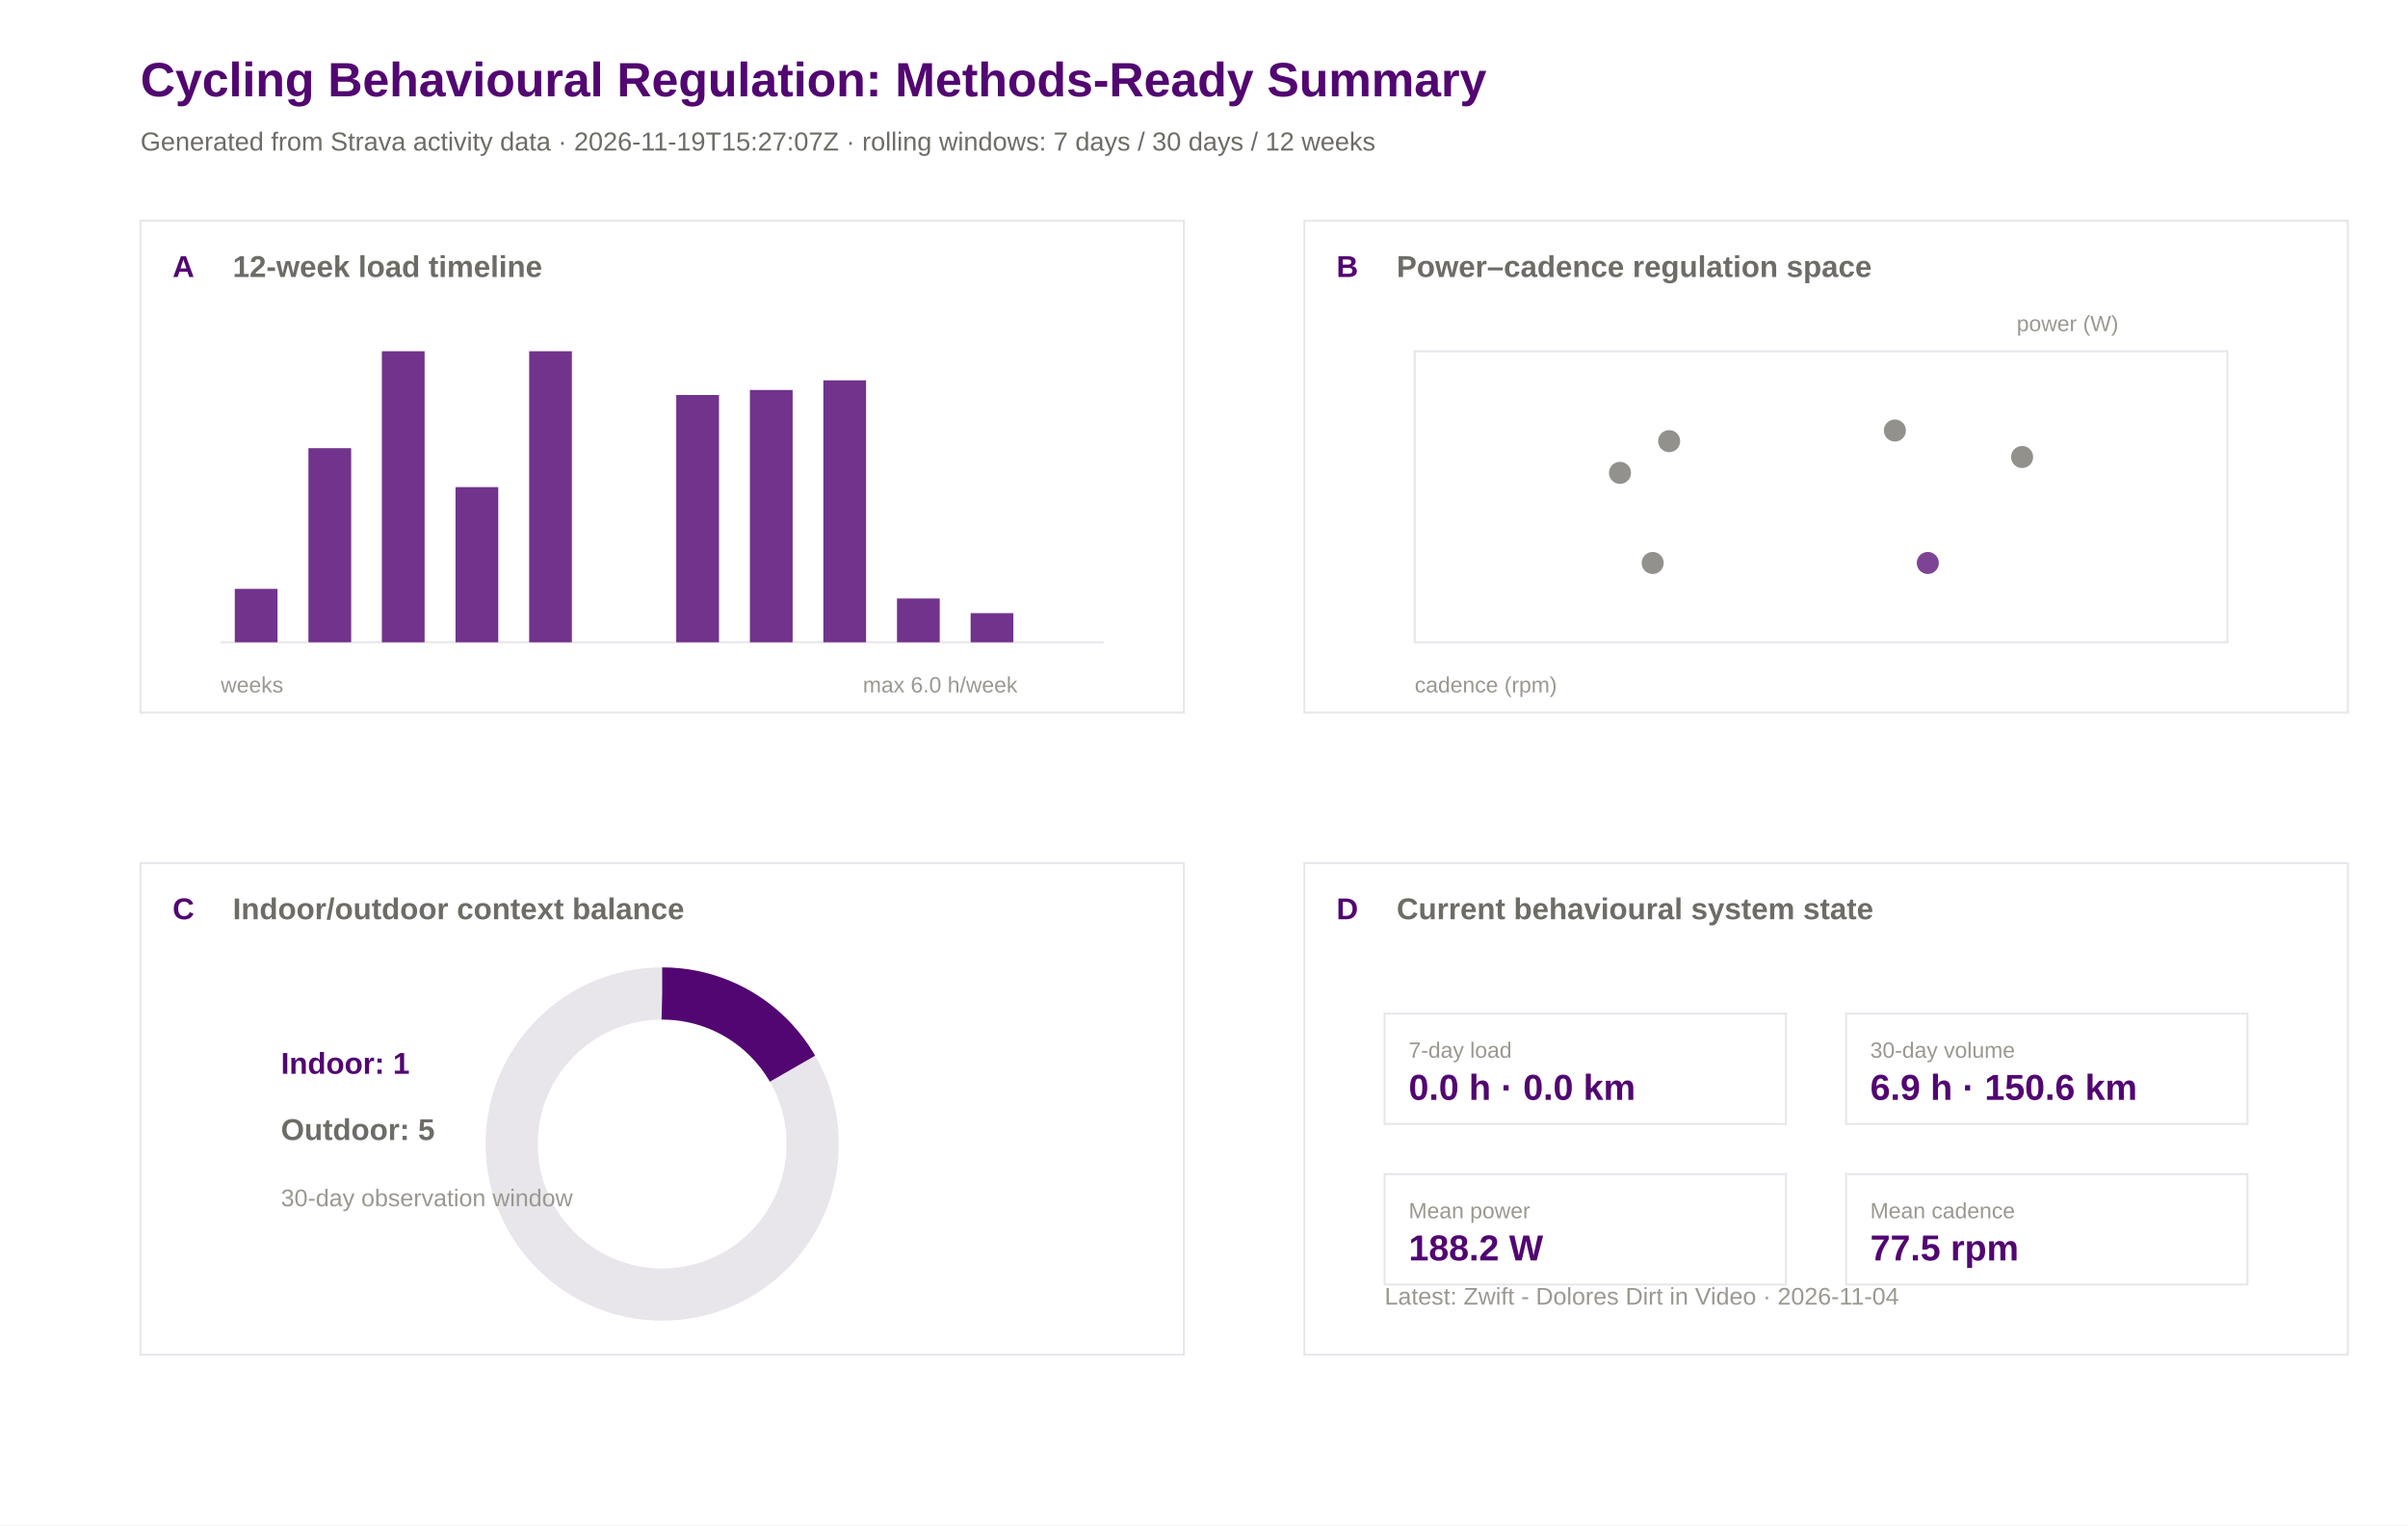
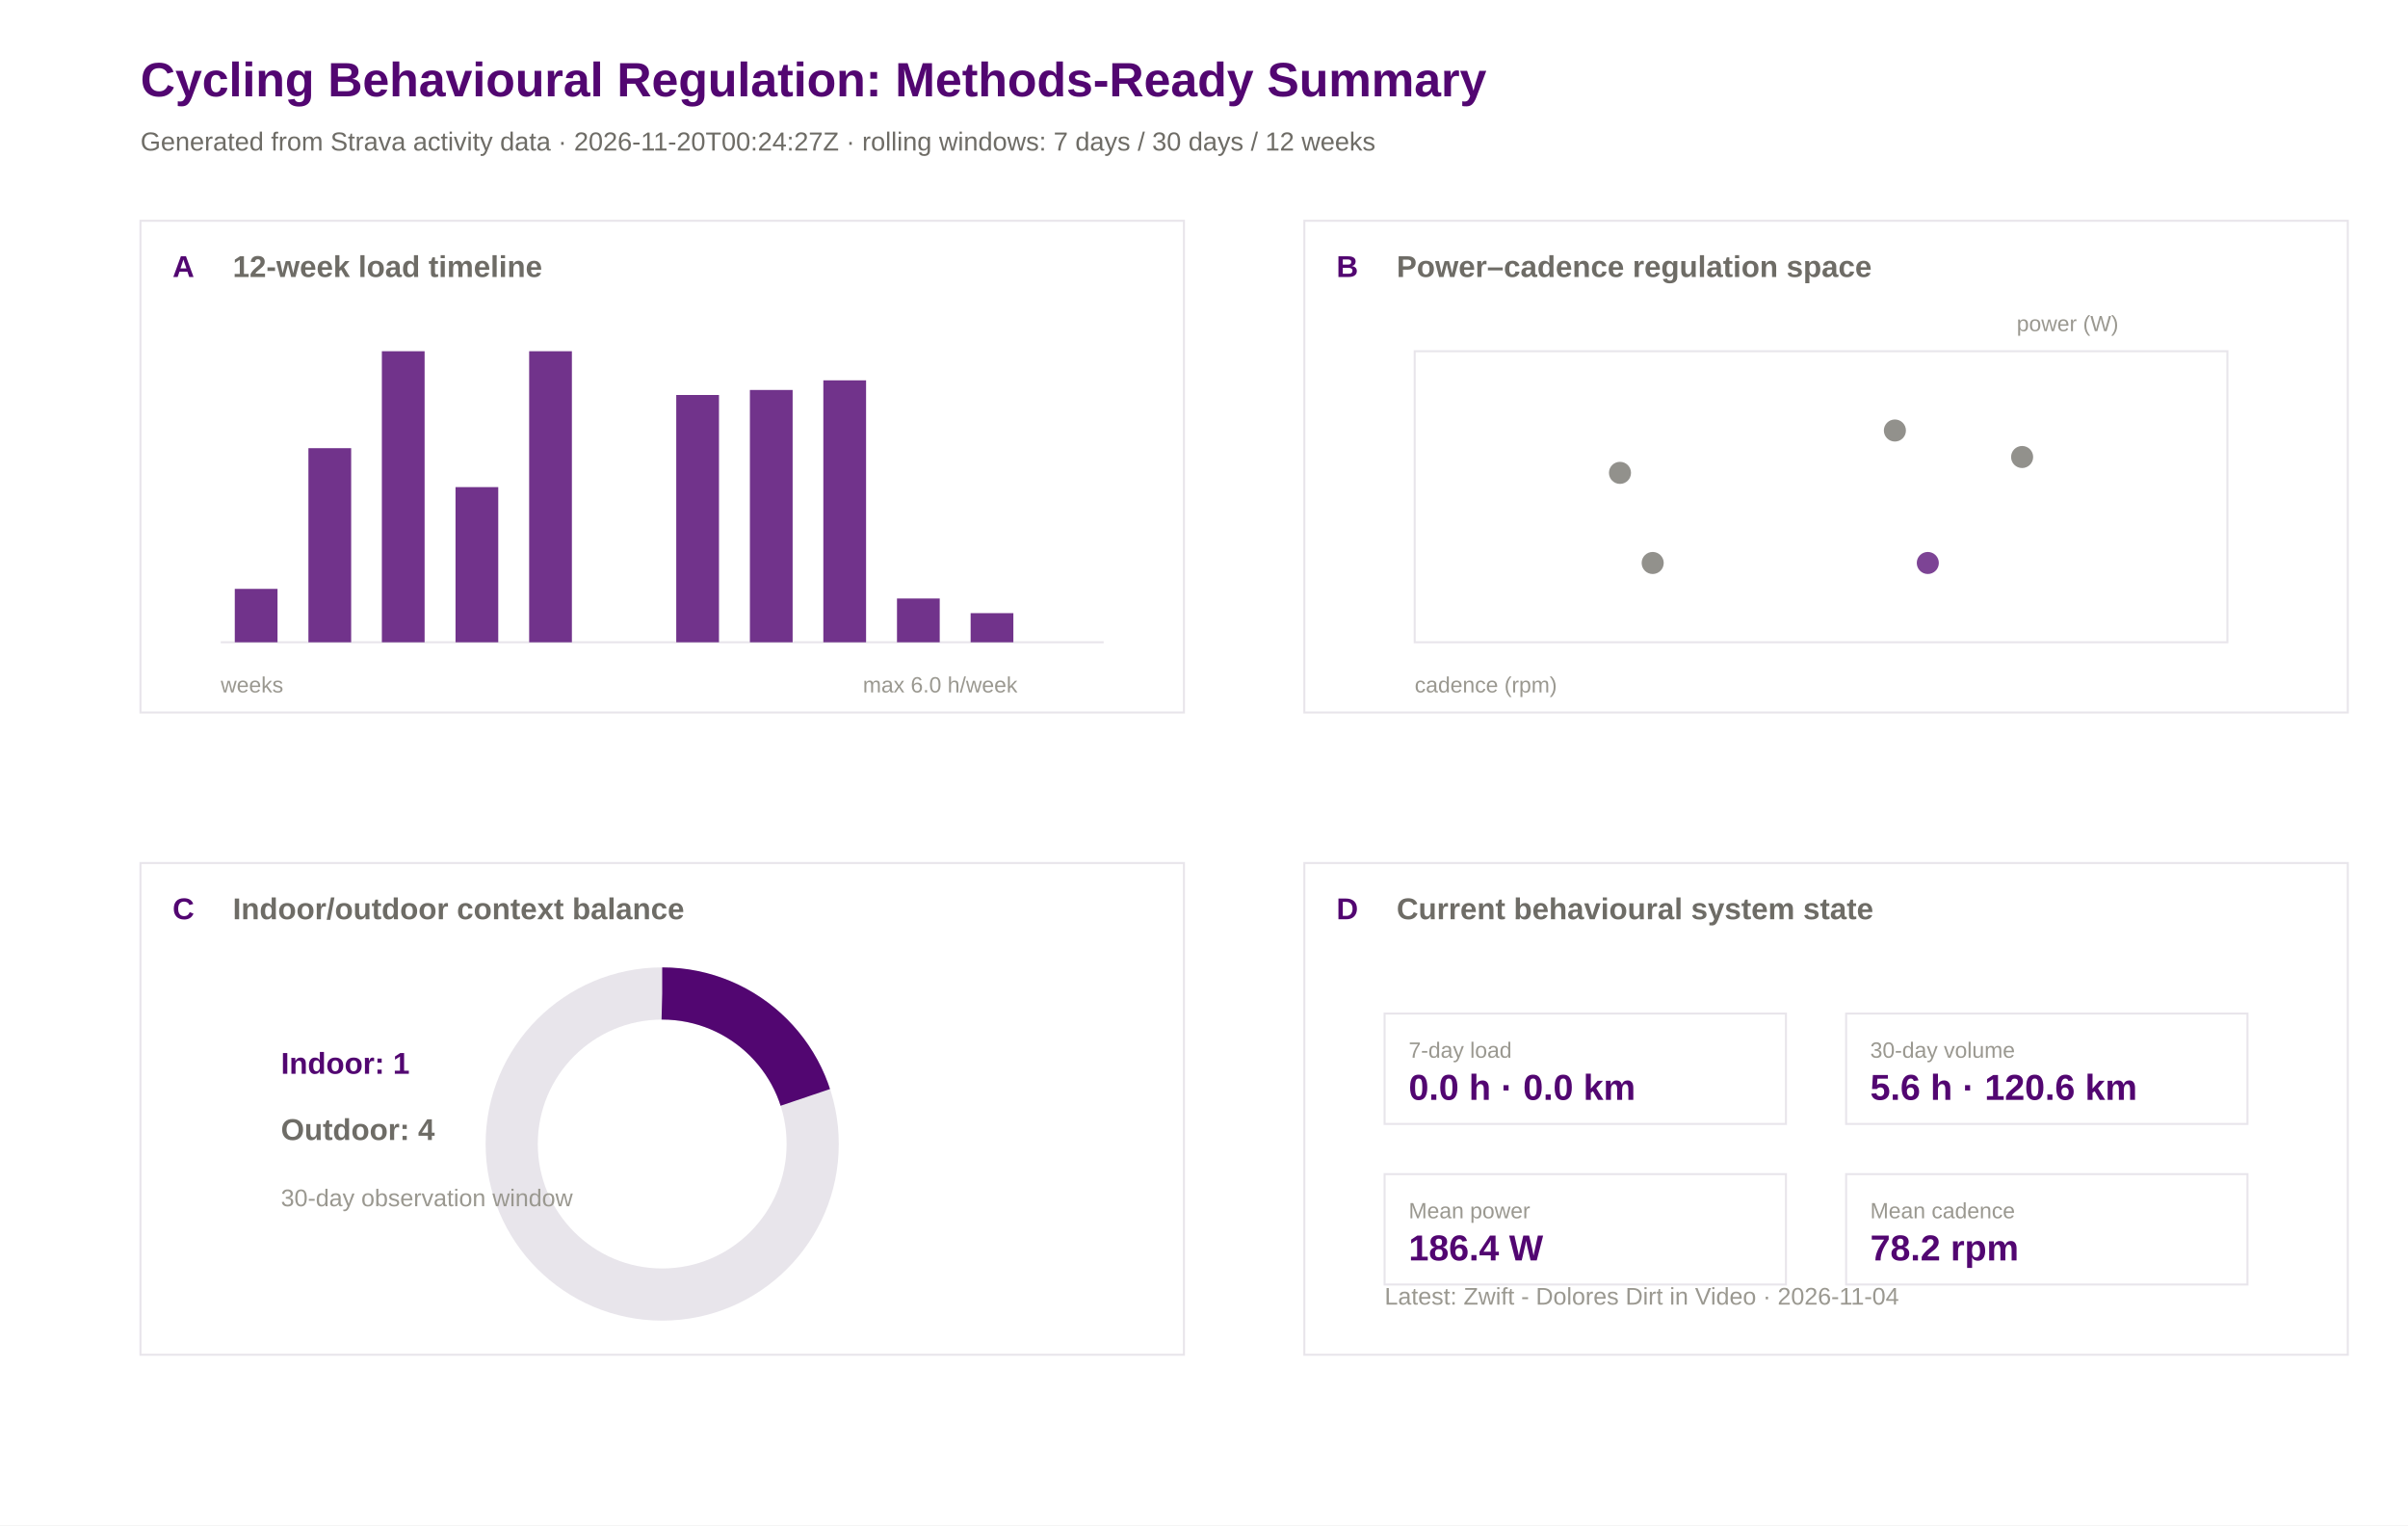
<svg xmlns="http://www.w3.org/2000/svg" width="1200" height="760" viewBox="0 0 1200 760">
  <rect width="100%" height="100%" fill="#ffffff" />
  <text x="70.0" y="48.0" font-family="Arial" font-size="24" font-weight="600" fill="#520671">Cycling Behavioural Regulation: Methods-Ready Summary</text>
-   <text x="70.0" y="75.0" font-family="Arial" font-size="13" font-weight="400" fill="#6e6c66">Generated from Strava activity data · 2026-11-19T15:27:07Z · rolling windows: 7 days / 30 days / 12 weeks</text>
+   <text x="70.0" y="75.0" font-family="Arial" font-size="13" font-weight="400" fill="#6e6c66">Generated from Strava activity data · 2026-11-20T00:24:27Z · rolling windows: 7 days / 30 days / 12 weeks</text>
  <rect x="70" y="110" width="520" height="245" fill="#ffffff" stroke="#e8e5eb" stroke-width="1" />
  <text x="86.0" y="138.0" font-family="Arial" font-size="15" font-weight="600" fill="#520671">A</text>
  <text x="116.0" y="138.0" font-family="Arial" font-size="15" font-weight="600" fill="#6e6c66">12-week load timeline</text>
  <rect x="650" y="110" width="520" height="245" fill="#ffffff" stroke="#e8e5eb" stroke-width="1" />
  <text x="666.0" y="138.0" font-family="Arial" font-size="15" font-weight="600" fill="#520671">B</text>
  <text x="696.0" y="138.0" font-family="Arial" font-size="15" font-weight="600" fill="#6e6c66">Power–cadence regulation space</text>
  <rect x="70" y="430" width="520" height="245" fill="#ffffff" stroke="#e8e5eb" stroke-width="1" />
  <text x="86.0" y="458.0" font-family="Arial" font-size="15" font-weight="600" fill="#520671">C</text>
  <text x="116.0" y="458.0" font-family="Arial" font-size="15" font-weight="600" fill="#6e6c66">Indoor/outdoor context balance</text>
  <rect x="650" y="430" width="520" height="245" fill="#ffffff" stroke="#e8e5eb" stroke-width="1" />
  <text x="666.0" y="458.0" font-family="Arial" font-size="15" font-weight="600" fill="#520671">D</text>
  <text x="696.0" y="458.0" font-family="Arial" font-size="15" font-weight="600" fill="#6e6c66">Current behavioural system state</text>
  <line x1="110" y1="320" x2="550" y2="320" stroke="#e8e5eb" />
  <rect x="117.0" y="293.4" width="21.3" height="26.6" fill="#520671" opacity="0.82" />
  <rect x="153.7" y="223.3" width="21.3" height="96.7" fill="#520671" opacity="0.82" />
  <rect x="190.3" y="175.0" width="21.3" height="145.0" fill="#520671" opacity="0.82" />
  <rect x="227.0" y="242.7" width="21.3" height="77.3" fill="#520671" opacity="0.82" />
  <rect x="263.7" y="175.0" width="21.3" height="145.0" fill="#520671" opacity="0.82" />
  <rect x="300.3" y="320.0" width="21.3" height="0.0" fill="#520671" opacity="0.82" />
  <rect x="337.0" y="196.8" width="21.3" height="123.2" fill="#520671" opacity="0.82" />
  <rect x="373.7" y="194.3" width="21.3" height="125.7" fill="#520671" opacity="0.82" />
  <rect x="410.3" y="189.5" width="21.3" height="130.5" fill="#520671" opacity="0.82" />
  <rect x="447.0" y="298.2" width="21.3" height="21.8" fill="#520671" opacity="0.82" />
  <rect x="483.7" y="305.5" width="21.3" height="14.5" fill="#520671" opacity="0.82" />
  <rect x="520.3" y="320.0" width="21.3" height="0.0" fill="#520671" opacity="0.82" />
  <text x="110.0" y="345.0" font-family="Arial" font-size="11" font-weight="400" fill="#9a9890">weeks</text>
  <text x="430.0" y="345.0" font-family="Arial" font-size="11" font-weight="400" fill="#9a9890">max 6.0 h/week</text>
  <rect x="705" y="175" width="405" height="145" fill="#ffffff" stroke="#e8e5eb" />
-   <circle cx="831.8" cy="219.8" r="5.5" fill="#6e6c66" opacity="0.75" />
  <circle cx="807.3" cy="235.6" r="5.5" fill="#6e6c66" opacity="0.75" />
  <circle cx="823.6" cy="280.5" r="5.5" fill="#6e6c66" opacity="0.75" />
  <circle cx="1007.7" cy="227.7" r="5.5" fill="#6e6c66" opacity="0.75" />
  <circle cx="944.3" cy="214.5" r="5.5" fill="#6e6c66" opacity="0.75" />
  <circle cx="960.7" cy="280.5" r="5.5" fill="#520671" opacity="0.75" />
  <text x="705.0" y="345.0" font-family="Arial" font-size="11" font-weight="400" fill="#9a9890">cadence (rpm)</text>
  <text x="1005.0" y="165.0" font-family="Arial" font-size="11" font-weight="400" fill="#9a9890">power (W)</text>
  <circle cx="330" cy="570" r="75" fill="none" stroke="#e8e5eb" stroke-width="26" />
-   <circle cx="330" cy="570" r="75" fill="none" stroke="#520671" stroke-width="26" stroke-dasharray="78.5 471.2" transform="rotate(-90 330 570)" />
+   <circle cx="330" cy="570" r="75" fill="none" stroke="#520671" stroke-width="26" stroke-dasharray="94.2 471.2" transform="rotate(-90 330 570)" />
  <text x="140.0" y="535.0" font-family="Arial" font-size="15" font-weight="600" fill="#520671">Indoor: 1</text>
-   <text x="140.0" y="568.0" font-family="Arial" font-size="15" font-weight="600" fill="#6e6c66">Outdoor: 5</text>
+   <text x="140.0" y="568.0" font-family="Arial" font-size="15" font-weight="600" fill="#6e6c66">Outdoor: 4</text>
  <text x="140.0" y="601.0" font-family="Arial" font-size="12" font-weight="400" fill="#9a9890">30-day observation window</text>
  <rect x="690" y="505" width="200" height="55" fill="#ffffff" stroke="#e8e5eb" />
  <text x="702.0" y="527.0" font-family="Arial" font-size="11" font-weight="500" fill="#9a9890">7-day load</text>
  <text x="702.0" y="548.0" font-family="Arial" font-size="18" font-weight="600" fill="#520671">0.0 h · 0.0 km</text>
  <rect x="920" y="505" width="200" height="55" fill="#ffffff" stroke="#e8e5eb" />
  <text x="932.0" y="527.0" font-family="Arial" font-size="11" font-weight="500" fill="#9a9890">30-day volume</text>
-   <text x="932.0" y="548.0" font-family="Arial" font-size="18" font-weight="600" fill="#520671">6.9 h · 150.6 km</text>
+   <text x="932.0" y="548.0" font-family="Arial" font-size="18" font-weight="600" fill="#520671">5.6 h · 120.6 km</text>
  <rect x="690" y="585" width="200" height="55" fill="#ffffff" stroke="#e8e5eb" />
  <text x="702.0" y="607.0" font-family="Arial" font-size="11" font-weight="500" fill="#9a9890">Mean power</text>
-   <text x="702.0" y="628.0" font-family="Arial" font-size="18" font-weight="600" fill="#520671">188.2 W</text>
+   <text x="702.0" y="628.0" font-family="Arial" font-size="18" font-weight="600" fill="#520671">186.4 W</text>
  <rect x="920" y="585" width="200" height="55" fill="#ffffff" stroke="#e8e5eb" />
  <text x="932.0" y="607.0" font-family="Arial" font-size="11" font-weight="500" fill="#9a9890">Mean cadence</text>
-   <text x="932.0" y="628.0" font-family="Arial" font-size="18" font-weight="600" fill="#520671">77.5 rpm</text>
+   <text x="932.0" y="628.0" font-family="Arial" font-size="18" font-weight="600" fill="#520671">78.2 rpm</text>
  <text x="690.0" y="650.0" font-family="Arial" font-size="12" font-weight="400" fill="#9a9890">Latest: Zwift - Dolores Dirt in Video · 2026-11-04</text>
</svg>
